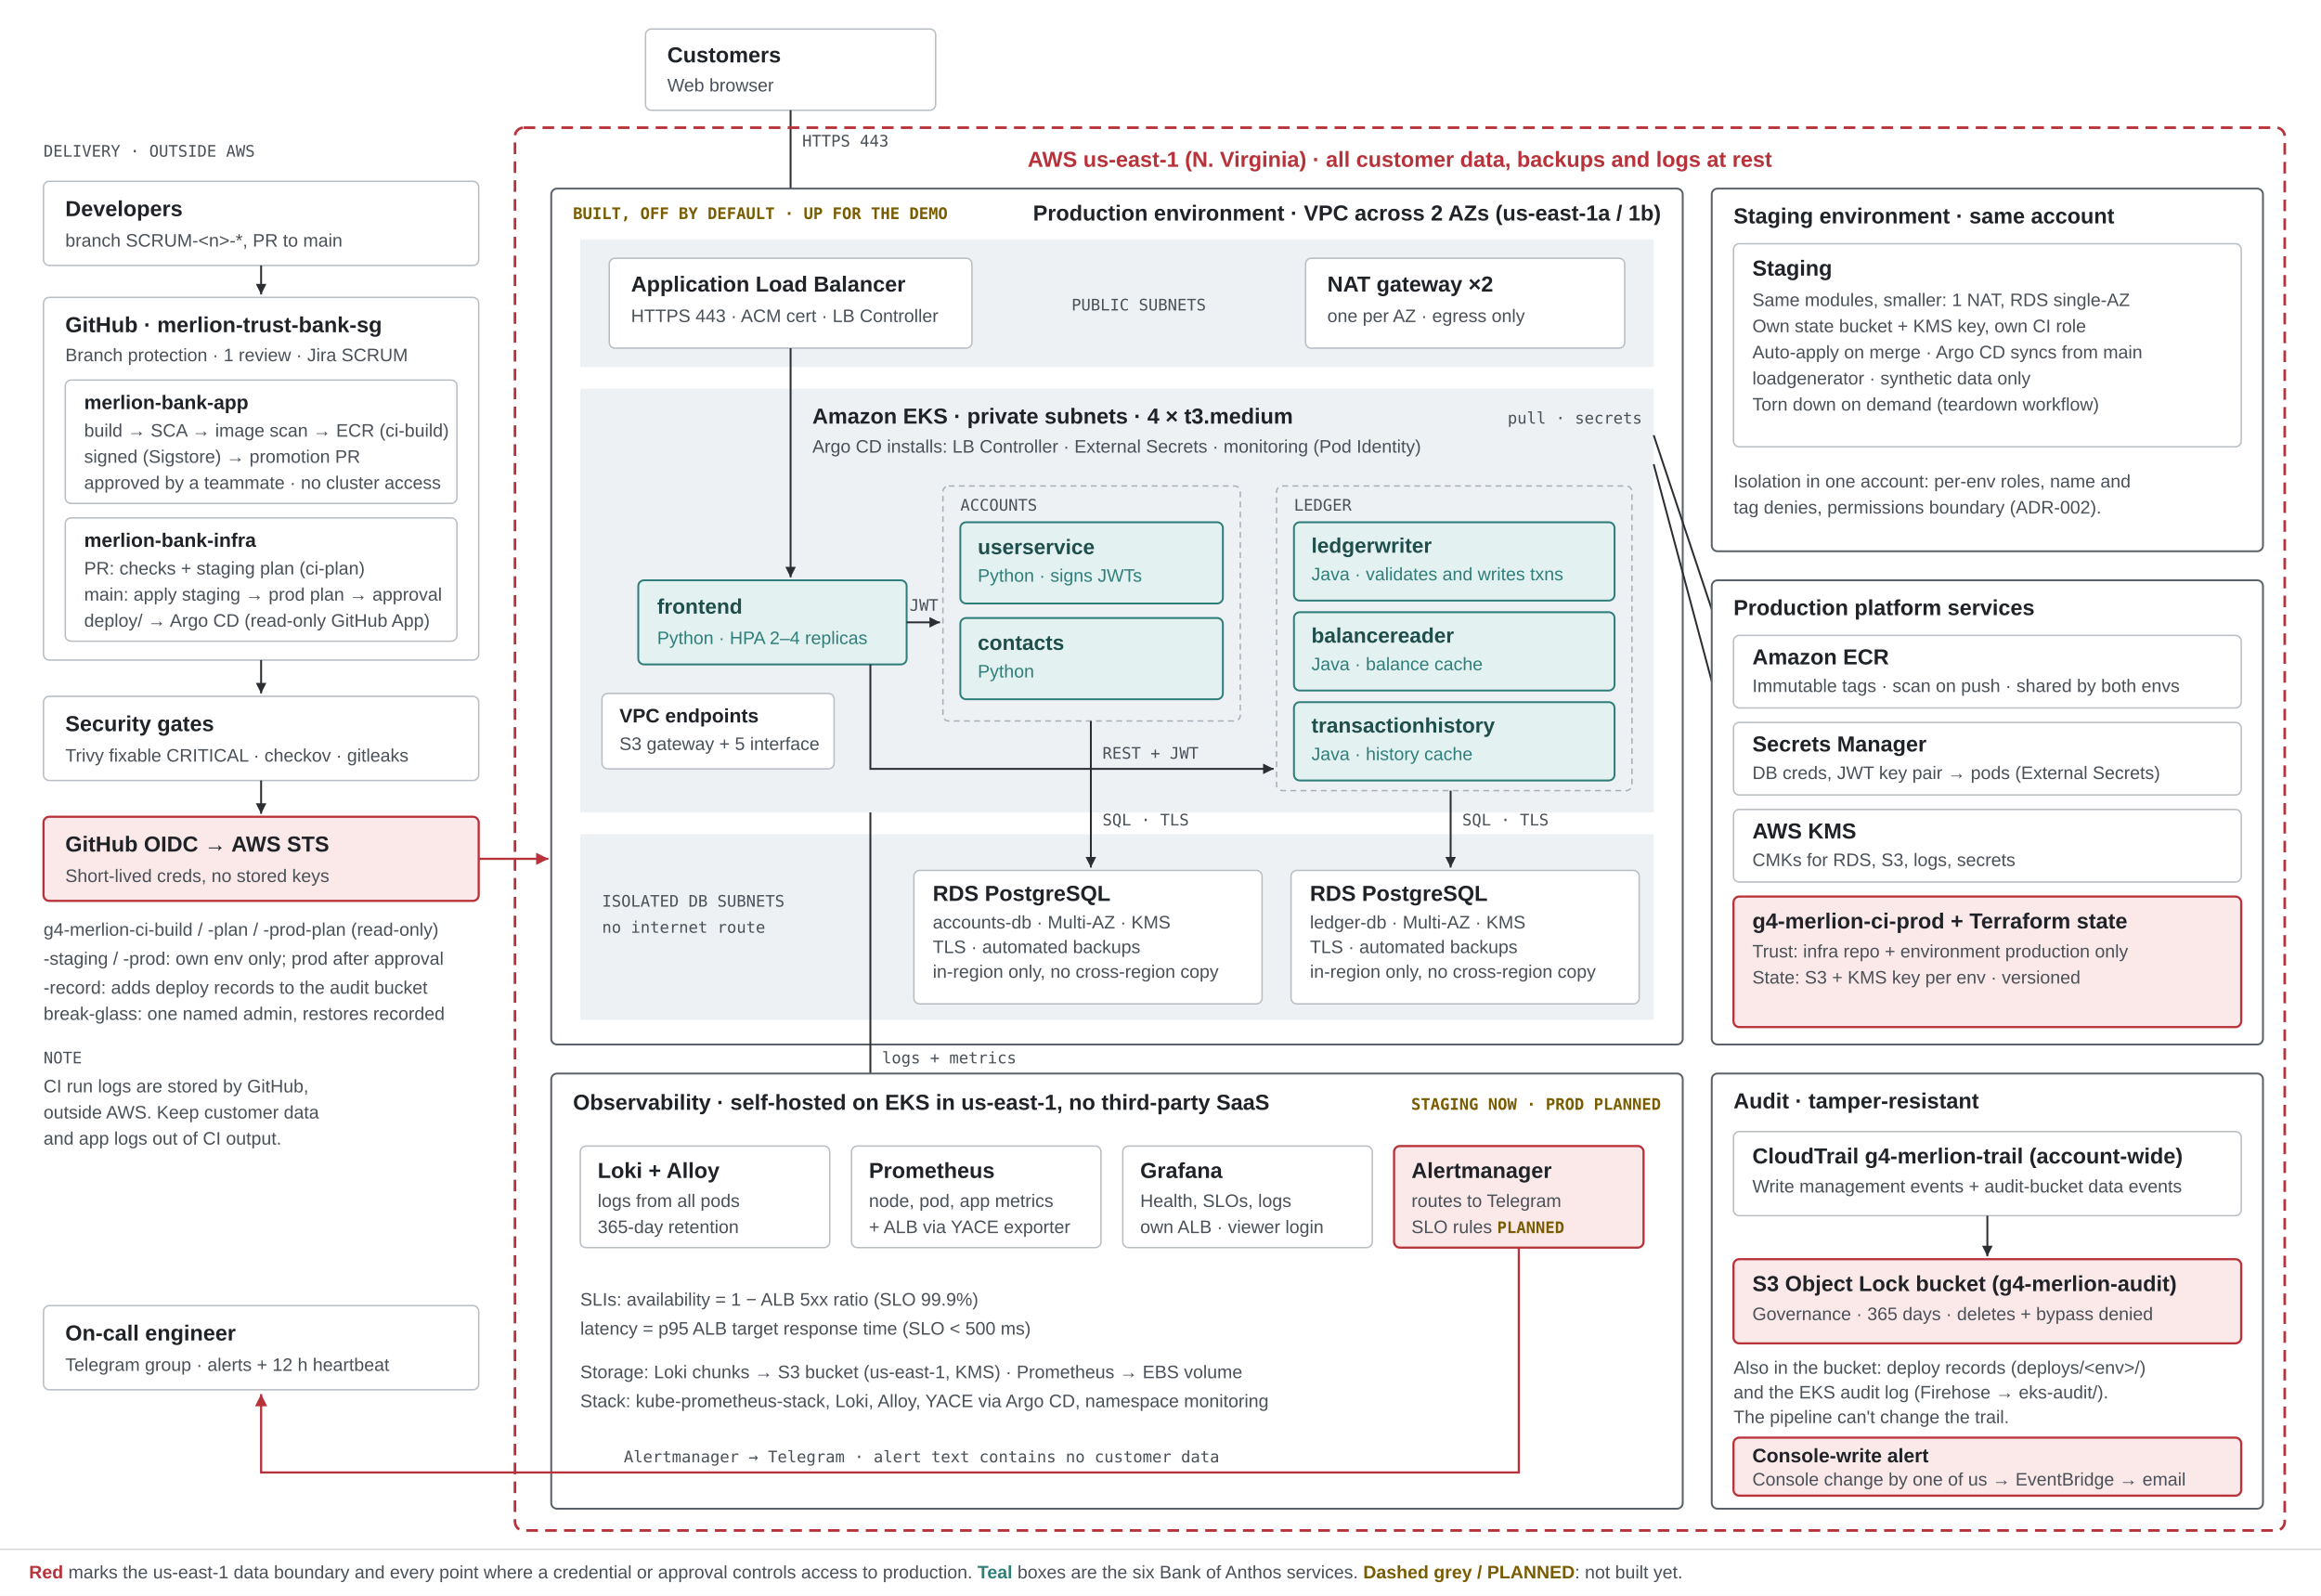
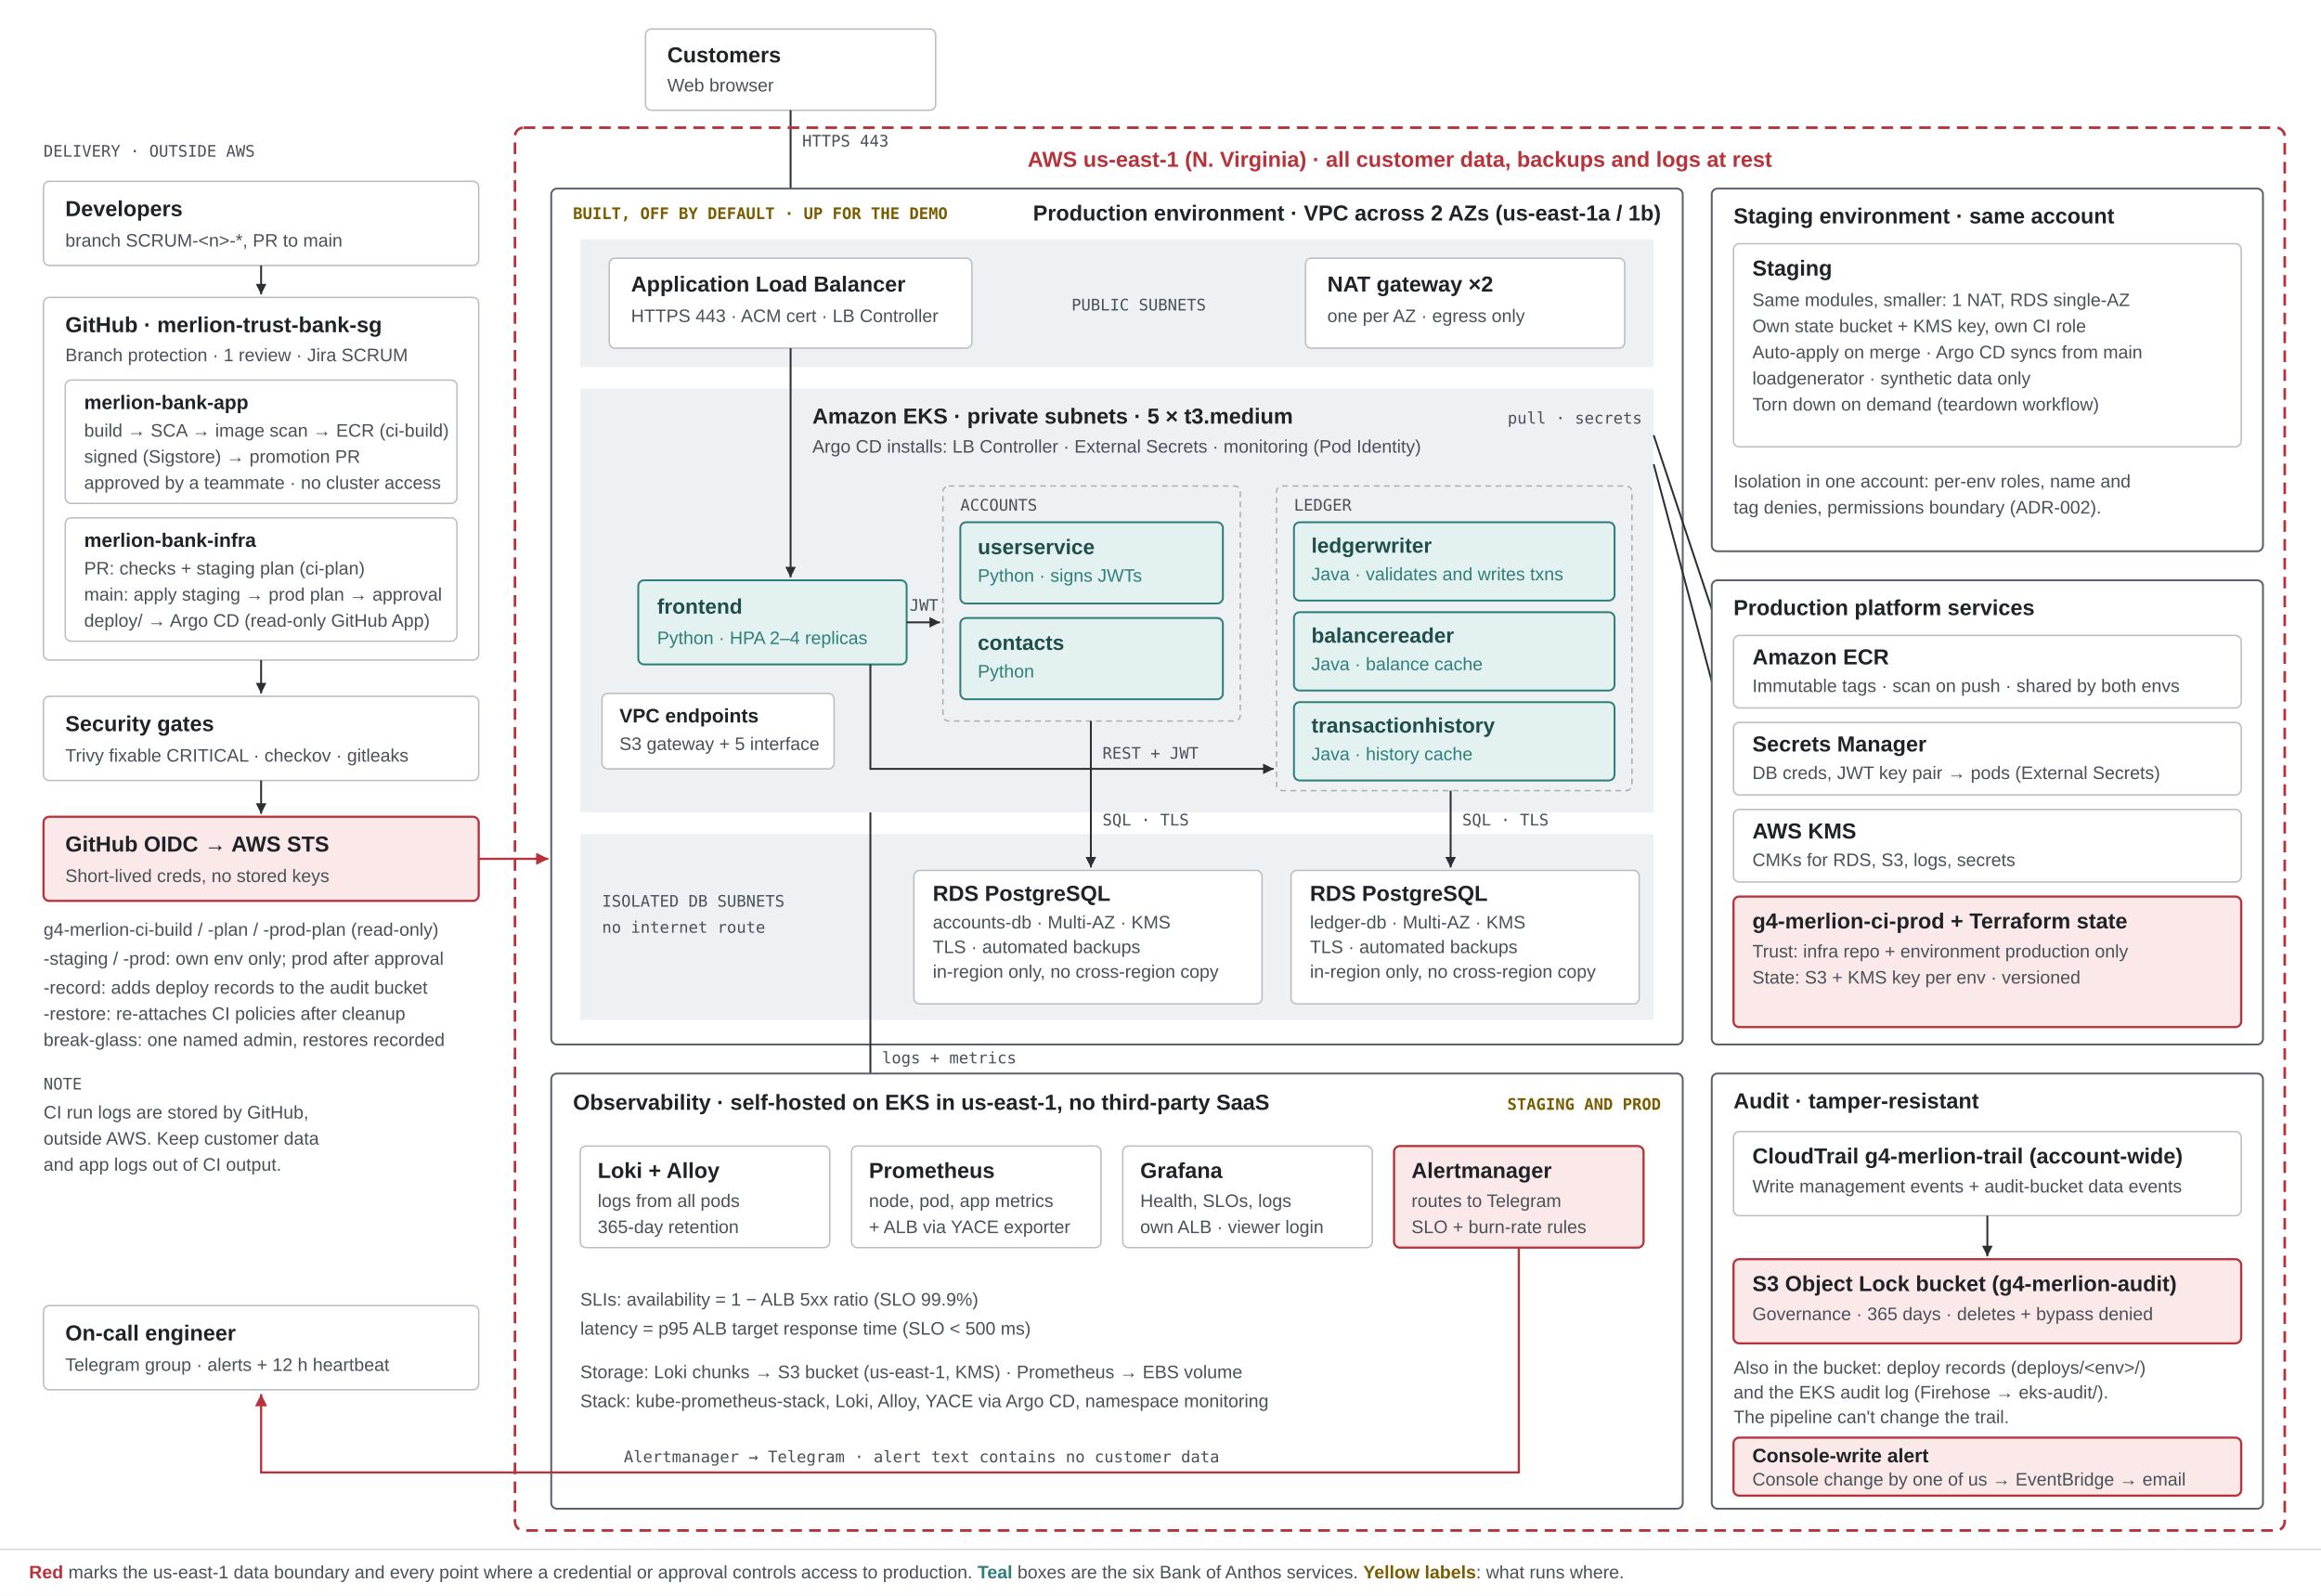
<svg xmlns="http://www.w3.org/2000/svg" width="3200" height="2200" viewBox="0 0 1600 1100" font-family="Segoe UI, Arial, sans-serif">
  <defs>
    <marker id="a" viewBox="0 0 10 10" refX="9" refY="5" markerWidth="7" markerHeight="7" orient="auto-start-reverse">
      <path d="M1 1L9 5L1 9z" fill="#2B2F33" />
    </marker>
    <marker id="r" viewBox="0 0 10 10" refX="9" refY="5" markerWidth="7" markerHeight="7" orient="auto-start-reverse">
      <path d="M1 1L9 5L1 9z" fill="#B8323A" />
    </marker>
    <style>
.box{fill:#FFFFFF;stroke:#B9BEC4;stroke-width:1}
.frame{fill:#FFFFFF;stroke:#5B6168;stroke-width:1.3}
.band{fill:#EDF1F4;stroke:none}
.grp{fill:none;stroke:#A9B0B7;stroke-width:1;stroke-dasharray:4 3}
.teal{fill:#E3F2F1;stroke:#2F7E7A;stroke-width:1.3}
.red{fill:#FBE9E9;stroke:#B8323A;stroke-width:1.5}
.t{font-size:15px;font-weight:600;fill:#1F2328}
.t2{font-size:13.5px;font-weight:600;fill:#1F2328}
.tt{font-size:14.5px;font-weight:600;fill:#1F4E4C}
.st{font-size:12.5px;fill:#2F7E7A}
.s{font-size:12.5px;fill:#4A5058}
.m{font-size:11px;font-family:Consolas, monospace;fill:#4A5058}
.arr{stroke:#2B2F33;stroke-width:1.3;fill:none}
.rarr{stroke:#B8323A;stroke-width:1.5;fill:none}
.plan{fill:#FFFFFF;stroke:#8A9097;stroke-width:1.4;stroke-dasharray:6 4}
.parr{stroke:#B8323A;stroke-width:1.5;fill:none;stroke-dasharray:6 4}
.pl{font-size:11px;font-family:Consolas, monospace;font-weight:600;fill:#7A5C00}
</style>
  </defs>
  <rect width="1600" height="1100" fill="#FFFFFF" />
  <rect class="box" x="445" y="20" width="200" height="56" rx="4" />
  <text class="t" x="460" y="43">Customers</text>
  <text class="s" x="460" y="63">Web browser</text>
  <line class="arr" x1="545" y1="76" x2="545" y2="176" marker-end="url(#a)" />
  <text class="m" x="553" y="101">HTTPS 443</text>
  <rect x="355" y="88" width="1220" height="967" rx="6" fill="none" stroke="#B8323A" stroke-width="1.8" stroke-dasharray="8 5" />
  <text x="965" y="115" text-anchor="middle" font-size="15" font-weight="600" fill="#B8323A">AWS us-east-1 (N. Virginia) · all customer data, backups and logs at rest</text>
  <text class="m" x="30" y="108" font-size="12">DELIVERY · OUTSIDE AWS</text>
  <rect class="box" x="30" y="125" width="300" height="58" rx="4" />
  <text class="t" x="45" y="149">Developers</text>
  <text class="s" x="45" y="170">branch SCRUM-&lt;n&gt;-*, PR to main</text>
  <line class="arr" x1="180" y1="183" x2="180" y2="203" marker-end="url(#a)" />
  <rect class="box" x="30" y="205" width="300" height="250" rx="4" />
  <text class="t" x="45" y="229">GitHub · merlion-trust-bank-sg</text>
  <text class="s" x="45" y="249">Branch protection · 1 review · Jira SCRUM</text>
  <rect class="box" x="45" y="262" width="270" height="85" rx="4" />
  <text class="t2" x="58" y="282">merlion-bank-app</text>
  <text class="s" x="58" y="301">build → SCA → image scan → ECR (ci-build)</text>
  <text class="s" x="58" y="319">signed (Sigstore) → promotion PR</text>
  <text class="s" x="58" y="337">approved by a teammate · no cluster access</text>
  <rect class="box" x="45" y="357" width="270" height="85" rx="4" />
  <text class="t2" x="58" y="377">merlion-bank-infra</text>
  <text class="s" x="58" y="396">PR: checks + staging plan (ci-plan)</text>
  <text class="s" x="58" y="414">main: apply staging → prod plan → approval</text>
  <text class="s" x="58" y="432">deploy/ → Argo CD (read-only GitHub App)</text>
  <line class="arr" x1="180" y1="455" x2="180" y2="478" marker-end="url(#a)" />
  <rect class="box" x="30" y="480" width="300" height="58" rx="4" />
  <text class="t" x="45" y="504">Security gates</text>
  <text class="s" x="45" y="525">Trivy fixable CRITICAL · checkov · gitleaks</text>
  <line class="arr" x1="180" y1="538" x2="180" y2="561" marker-end="url(#a)" />
  <rect class="red" x="30" y="563" width="300" height="58" rx="4" />
  <text class="t" x="45" y="587">GitHub OIDC → AWS STS</text>
  <text class="s" x="45" y="608">Short-lived creds, no stored keys</text>
  <line class="rarr" x1="330" y1="592" x2="378" y2="592" marker-end="url(#r)" />
  <text class="s" x="30" y="645">g4-merlion-ci-build / -plan / -prod-plan (read-only)</text>
  <text class="s" x="30" y="665">-staging / -prod: own env only; prod after approval</text>
  <text class="s" x="30" y="685">-record: adds deploy records to the audit bucket</text>
-   <text class="s" x="30" y="703">break-glass: one named admin, restores recorded</text>
-   <text class="m" x="30" y="733" font-size="12">NOTE</text>
-   <text class="s" x="30" y="753">CI run logs are stored by GitHub,</text>
-   <text class="s" x="30" y="771">outside AWS. Keep customer data</text>
-   <text class="s" x="30" y="789">and app logs out of CI output.</text>
+   <text class="s" x="30" y="703">-restore: re-attaches CI policies after cleanup</text>
+   <text class="s" x="30" y="721">break-glass: one named admin, restores recorded</text>
+   <text class="m" x="30" y="751" font-size="12">NOTE</text>
+   <text class="s" x="30" y="771">CI run logs are stored by GitHub,</text>
+   <text class="s" x="30" y="789">outside AWS. Keep customer data</text>
+   <text class="s" x="30" y="807">and app logs out of CI output.</text>
  <rect class="box" x="30" y="900" width="300" height="58" rx="4" />
  <text class="t" x="45" y="924">On-call engineer</text>
  <text class="s" x="45" y="945">Telegram group · alerts + 12 h heartbeat</text>
  <rect class="frame" x="380" y="130" width="780" height="590" rx="4" />
  <text class="pl" x="395" y="151">BUILT, OFF BY DEFAULT · UP FOR THE DEMO</text>
  <text class="t" x="1145" y="152" text-anchor="end">Production environment · VPC across 2 AZs (us-east-1a / 1b)</text>
  <rect class="band" x="400" y="165" width="740" height="88" />
  <rect class="box" x="420" y="178" width="250" height="62" rx="4" />
  <text class="t" x="435" y="201">Application Load Balancer</text>
  <text class="s" x="435" y="222">HTTPS 443 · ACM cert · LB Controller</text>
  <text class="m" x="785" y="214" text-anchor="middle">PUBLIC SUBNETS</text>
  <rect class="box" x="900" y="178" width="220" height="62" rx="4" />
  <text class="t" x="915" y="201">NAT gateway ×2</text>
  <text class="s" x="915" y="222">one per AZ · egress only</text>
  <rect class="band" x="400" y="268" width="740" height="292" />
-   <text class="t" x="560" y="292">Amazon EKS · private subnets · 4 × t3.medium</text>
+   <text class="t" x="560" y="292">Amazon EKS · private subnets · 5 × t3.medium</text>
  <text class="s" x="560" y="312">Argo CD installs: LB Controller · External Secrets · monitoring (Pod Identity)</text>
  <text class="m" x="1132" y="292" text-anchor="end">pull · secrets</text>
  <line class="arr" x1="545" y1="240" x2="545" y2="398" marker-end="url(#a)" />
  <rect class="teal" x="440" y="400" width="185" height="58" rx="4" />
  <text class="tt" x="453" y="423">frontend</text>
  <text class="st" x="453" y="444">Python · HPA 2–4 replicas</text>
  <rect class="box" x="415" y="478" width="160" height="52" rx="4" />
  <text class="t2" x="427" y="498">VPC endpoints</text>
  <text class="s" x="427" y="517" font-size="11.5">S3 gateway + 5 interface</text>
  <rect class="grp" x="650" y="335" width="205" height="162" rx="4" />
  <text class="m" x="662" y="352">ACCOUNTS</text>
  <rect class="teal" x="662" y="360" width="181" height="56" rx="4" />
  <text class="tt" x="674" y="382">userservice</text>
  <text class="st" x="674" y="401">Python · signs JWTs</text>
  <rect class="teal" x="662" y="426" width="181" height="56" rx="4" />
  <text class="tt" x="674" y="448">contacts</text>
  <text class="st" x="674" y="467">Python</text>
  <line class="arr" x1="625" y1="429" x2="648" y2="429" marker-end="url(#a)" />
  <text class="m" x="627" y="421">JWT</text>
  <rect class="grp" x="880" y="335" width="245" height="210" rx="4" />
  <text class="m" x="892" y="352">LEDGER</text>
  <rect class="teal" x="892" y="360" width="221" height="54" rx="4" />
  <text class="tt" x="904" y="381">ledgerwriter</text>
  <text class="st" x="904" y="400">Java · validates and writes txns</text>
  <rect class="teal" x="892" y="422" width="221" height="54" rx="4" />
  <text class="tt" x="904" y="443">balancereader</text>
  <text class="st" x="904" y="462">Java · balance cache</text>
  <rect class="teal" x="892" y="484" width="221" height="54" rx="4" />
  <text class="tt" x="904" y="505">transactionhistory</text>
  <text class="st" x="904" y="524">Java · history cache</text>
  <path class="arr" d="M600 458 L600 530 L878 530" marker-end="url(#a)" />
  <text class="m" x="760" y="523">REST + JWT</text>
  <rect class="band" x="400" y="575" width="740" height="128" />
  <text class="m" x="415" y="625">ISOLATED DB SUBNETS</text>
  <text class="m" x="415" y="643">no internet route</text>
  <rect class="box" x="630" y="600" width="240" height="92" rx="4" />
  <text class="t" x="643" y="621">RDS PostgreSQL</text>
  <text class="s" x="643" y="640">accounts-db · Multi-AZ · KMS</text>
  <text class="s" x="643" y="657">TLS · automated backups</text>
  <text class="s" x="643" y="674">in-region only, no cross-region copy</text>
  <rect class="box" x="890" y="600" width="240" height="92" rx="4" />
  <text class="t" x="903" y="621">RDS PostgreSQL</text>
  <text class="s" x="903" y="640">ledger-db · Multi-AZ · KMS</text>
  <text class="s" x="903" y="657">TLS · automated backups</text>
  <text class="s" x="903" y="674">in-region only, no cross-region copy</text>
  <line class="arr" x1="752" y1="497" x2="752" y2="598" marker-end="url(#a)" />
  <text class="m" x="760" y="569">SQL · TLS</text>
  <line class="arr" x1="1000" y1="545" x2="1000" y2="598" marker-end="url(#a)" />
  <text class="m" x="1008" y="569">SQL · TLS</text>
  <line class="arr" x1="1140" y1="300" x2="1194" y2="462" marker-end="url(#a)" />
  <line class="arr" x1="1140" y1="320" x2="1194" y2="522" marker-end="url(#a)" />
  <rect class="frame" x="1180" y="130" width="380" height="250" rx="4" />
  <text class="t" x="1195" y="154">Staging environment · same account</text>
  <rect class="box" x="1195" y="168" width="350" height="140" rx="4" />
  <text class="t" x="1208" y="190">Staging</text>
  <text class="s" x="1208" y="211">Same modules, smaller: 1 NAT, RDS single-AZ</text>
  <text class="s" x="1208" y="229">Own state bucket + KMS key, own CI role</text>
  <text class="s" x="1208" y="247">Auto-apply on merge · Argo CD syncs from main</text>
  <text class="s" x="1208" y="265">loadgenerator · synthetic data only</text>
  <text class="s" x="1208" y="283">Torn down on demand (teardown workflow)</text>
  <text class="s" x="1195" y="336">Isolation in one account: per-env roles, name and</text>
  <text class="s" x="1195" y="354">tag denies, permissions boundary (ADR-002).</text>
  <rect class="frame" x="1180" y="400" width="380" height="320" rx="4" />
  <text class="t" x="1195" y="424">Production platform services</text>
  <rect class="box" x="1195" y="438" width="350" height="50" rx="4" />
  <text class="t" x="1208" y="458">Amazon ECR</text>
  <text class="s" x="1208" y="477">Immutable tags · scan on push · shared by both envs</text>
  <rect class="box" x="1195" y="498" width="350" height="50" rx="4" />
  <text class="t" x="1208" y="518">Secrets Manager</text>
  <text class="s" x="1208" y="537">DB creds, JWT key pair → pods (External Secrets)</text>
  <rect class="box" x="1195" y="558" width="350" height="50" rx="4" />
  <text class="t" x="1208" y="578">AWS KMS</text>
  <text class="s" x="1208" y="597">CMKs for RDS, S3, logs, secrets</text>
  <rect class="red" x="1195" y="618" width="350" height="90" rx="4" />
  <text class="t" x="1208" y="640">g4-merlion-ci-prod + Terraform state</text>
  <text class="s" x="1208" y="660">Trust: infra repo + environment production only</text>
  <text class="s" x="1208" y="678">State: S3 + KMS key per env · versioned</text>
  <line class="arr" x1="600" y1="560" x2="600" y2="776" />
  <path class="arr" d="M600 776 L486 776 L486 788" marker-end="url(#a)" />
  <text class="m" x="608" y="733">logs + metrics</text>
  <rect class="frame" x="380" y="740" width="780" height="300" rx="4" />
  <text class="t" x="395" y="765">Observability · self-hosted on EKS in us-east-1, no third-party SaaS</text>
-   <text class="pl" x="1145" y="765" text-anchor="end">STAGING NOW · PROD PLANNED</text>
+   <text class="pl" x="1145" y="765" text-anchor="end">STAGING AND PROD</text>
  <rect class="box" x="400" y="790" width="172" height="70" rx="4" />
  <text class="t" x="412" y="812">Loki + Alloy</text>
  <text class="s" x="412" y="832">logs from all pods</text>
  <text class="s" x="412" y="850">365-day retention</text>
  <rect class="box" x="587" y="790" width="172" height="70" rx="4" />
  <text class="t" x="599" y="812">Prometheus</text>
  <text class="s" x="599" y="832">node, pod, app metrics</text>
  <text class="s" x="599" y="850">+ ALB via YACE exporter</text>
  <rect class="box" x="774" y="790" width="172" height="70" rx="4" />
  <text class="t" x="786" y="812">Grafana</text>
  <text class="s" x="786" y="832">Health, SLOs, logs</text>
  <text class="s" x="786" y="850">own ALB · viewer login</text>
  <rect class="red" x="961" y="790" width="172" height="70" rx="4" />
  <text class="t" x="973" y="812">Alertmanager</text>
  <text class="s" x="973" y="832">routes to Telegram</text>
-   <text class="s" x="973" y="850">SLO rules <tspan class="pl">PLANNED</tspan>
-   </text>
+   <text class="s" x="973" y="850">SLO + burn-rate rules</text>
  <text class="s" x="400" y="900">SLIs: availability = 1 − ALB 5xx ratio (SLO 99.9%)</text>
  <text class="s" x="400" y="920">latency = p95 ALB target response time (SLO &lt; 500 ms)</text>
  <text class="s" x="400" y="950">Storage: Loki chunks → S3 bucket (us-east-1, KMS) · Prometheus → EBS volume</text>
  <text class="s" x="400" y="970">Stack: kube-prometheus-stack, Loki, Alloy, YACE via Argo CD, namespace monitoring</text>
  <path class="rarr" d="M1047 860 L1047 1015 L180 1015 L180 961" marker-end="url(#r)" />
  <text class="m" x="430" y="1008">Alertmanager → Telegram · alert text contains no customer data</text>
  <rect class="frame" x="1180" y="740" width="380" height="300" rx="4" />
  <text class="t" x="1195" y="764">Audit · tamper-resistant</text>
  <rect class="box" x="1195" y="780" width="350" height="58" rx="4" />
  <text class="t" x="1208" y="802">CloudTrail g4-merlion-trail (account-wide)</text>
  <text class="s" x="1208" y="822">Write management events + audit-bucket data events</text>
  <line class="arr" x1="1370" y1="838" x2="1370" y2="866" marker-end="url(#a)" />
  <rect class="red" x="1195" y="868" width="350" height="58" rx="4" />
  <text class="t" x="1208" y="890">S3 Object Lock bucket (g4-merlion-audit)</text>
  <text class="s" x="1208" y="910">Governance · 365 days · deletes + bypass denied</text>
  <text class="s" x="1195" y="947">Also in the bucket: deploy records (deploys/&lt;env&gt;/)</text>
  <text class="s" x="1195" y="964">and the EKS audit log (Firehose → eks-audit/).</text>
  <text class="s" x="1195" y="981">The pipeline can't change the trail.</text>
  <rect class="red" x="1195" y="991" width="350" height="40" rx="4" />
  <text class="t2" x="1208" y="1008">Console-write alert</text>
  <text class="s" x="1208" y="1024">Console change by one of us → EventBridge → email</text>
  <line x1="0" y1="1068" x2="1600" y2="1068" stroke="#D5D9DD" stroke-width="1" />
  <text class="s" x="20" y="1088">
-     <tspan fill="#B8323A" font-weight="600">Red</tspan> marks the us-east-1 data boundary and every point where a credential or approval controls access to production. <tspan fill="#2F7E7A" font-weight="600">Teal</tspan> boxes are the six Bank of Anthos services. <tspan fill="#7A5C00" font-weight="600">Dashed grey / PLANNED</tspan>: not built yet.</text>
+     <tspan fill="#B8323A" font-weight="600">Red</tspan> marks the us-east-1 data boundary and every point where a credential or approval controls access to production. <tspan fill="#2F7E7A" font-weight="600">Teal</tspan> boxes are the six Bank of Anthos services. <tspan fill="#7A5C00" font-weight="600">Yellow labels</tspan>: what runs where.</text>
</svg>
